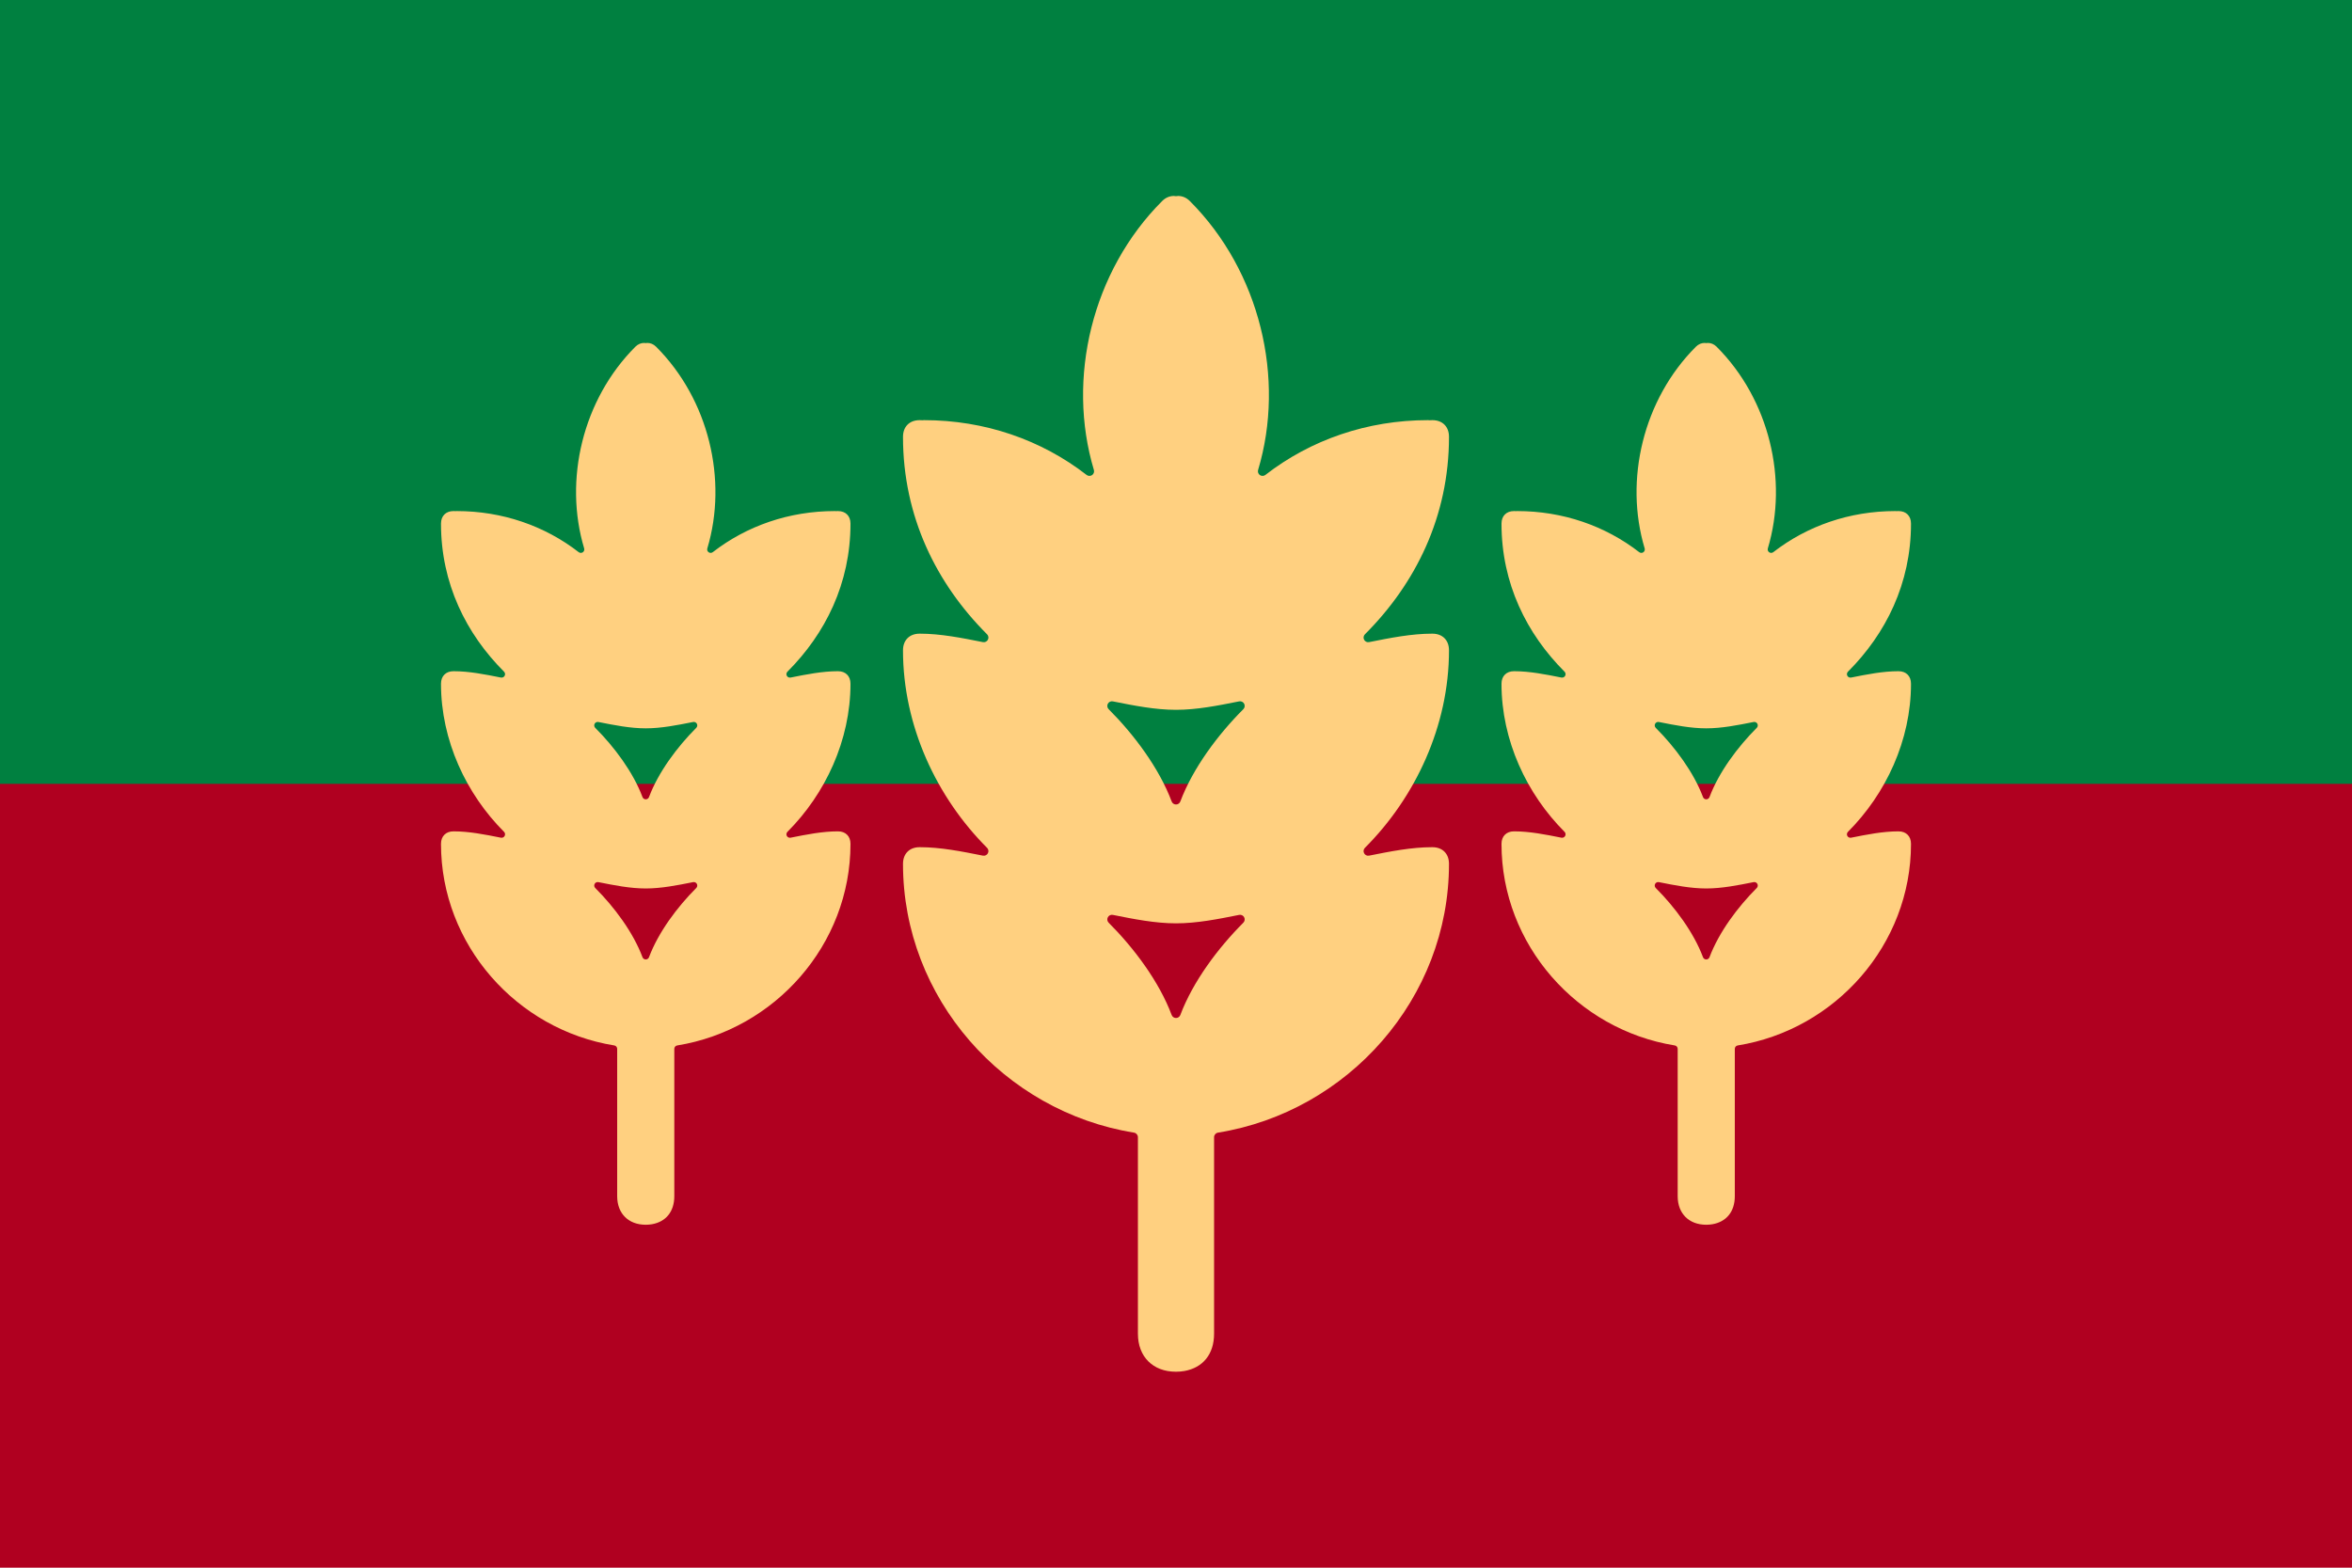
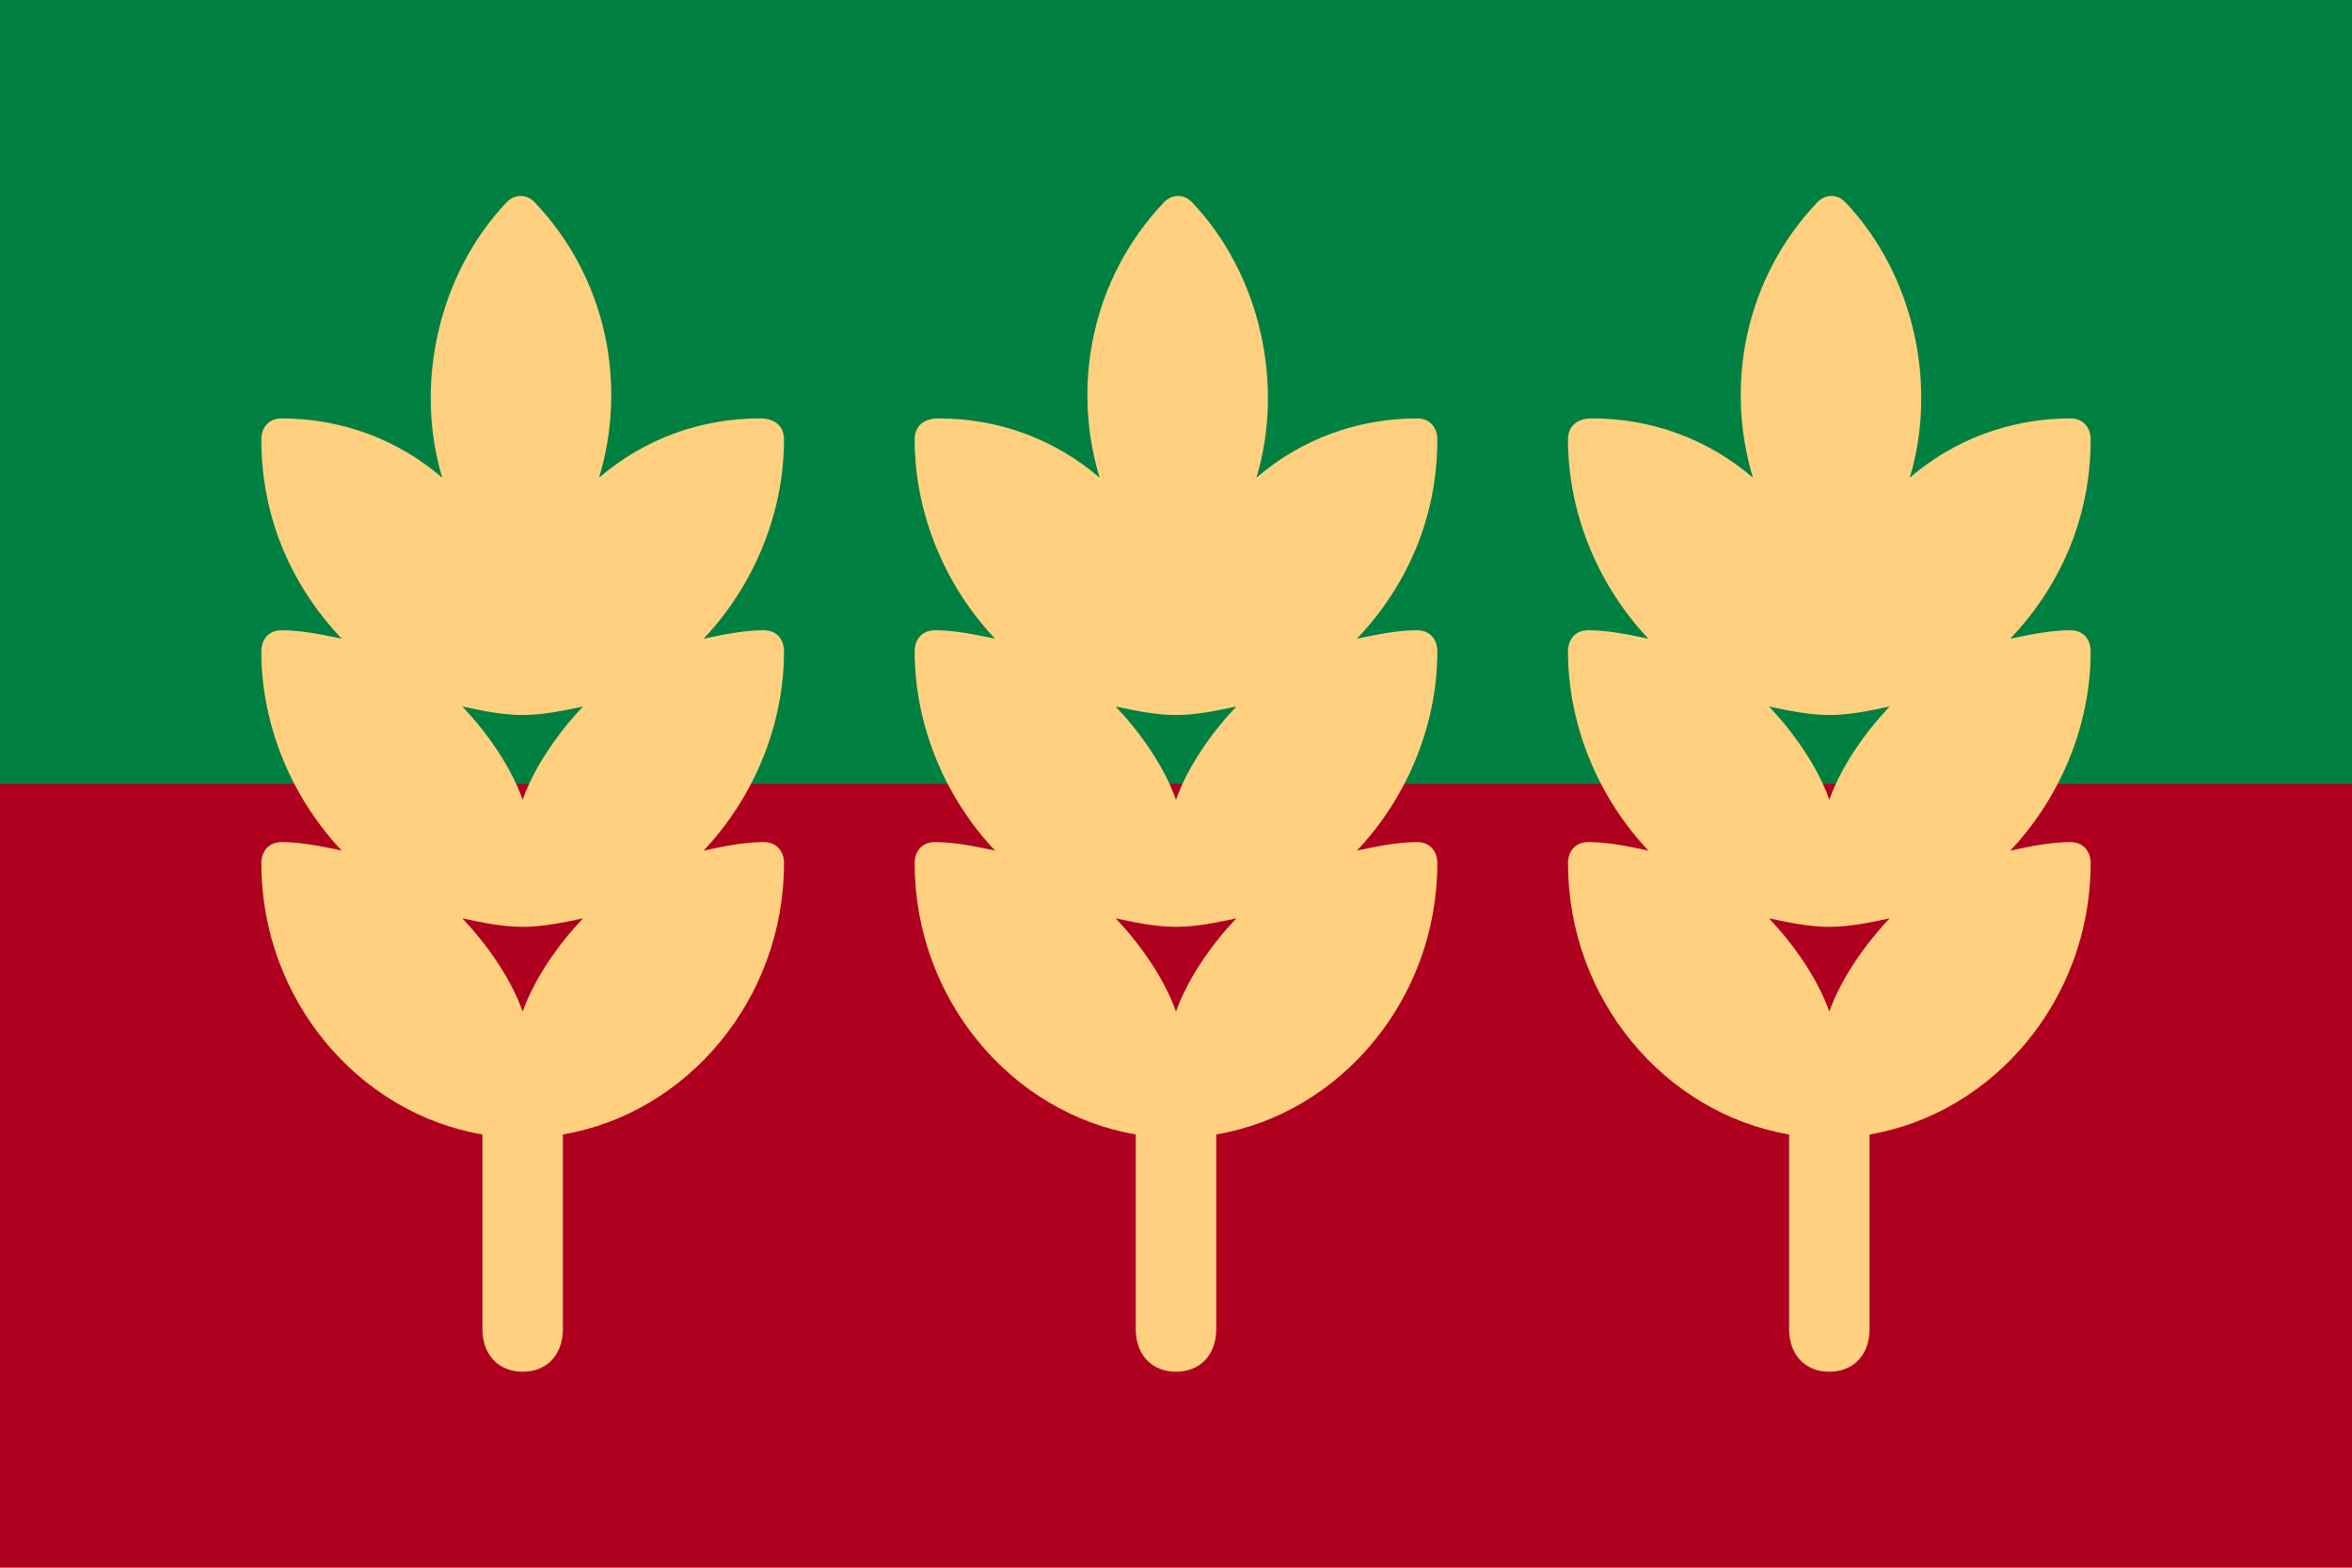
<svg xmlns="http://www.w3.org/2000/svg" xml:space="preserve" width="4608" height="3072" viewBox="0 0 1219.2 812.8">
-   <path d="M 0 0 L 0 812.8 L 1219.2 812.8 L 1219.2 0 L 0 0 z" style="fill:#b00020;fill-rule:evenodd;stroke:none;stroke-width:8.467;stroke-linecap:round;stroke-linejoin:round;fill-opacity:1" />
-   <path d="M 1219.2,0 V 406.4 H 0 V 0 Z" style="fill:#008040;fill-opacity:1;fill-rule:evenodd;stroke:none;stroke-width:8.467;stroke-linecap:round;stroke-linejoin:round" />
-   <path d="m 608.492,101.6 c -2.128,0 -4.263,0.828 -6.053,2.618 -36.449,36.449 -49.616,92.058 -35.404,139.435 a 2.4,2.4 0 0 1 -3.769,2.587 c -23.498,-18.226 -52.833,-28.405 -84.295,-28.405 -0.069,0 -0.285,0.038 -0.778,0.056 a 2.4,2.4 0 0 1 -0.108,0.003 c -0.623,-0.005 -1.058,-0.058 -1.329,-0.058 -2.788,0 -4.876,0.891 -6.329,2.343 -1.452,1.453 -2.341,3.542 -2.341,6.329 0,41.393 17.386,76.17 43.578,102.361 a 2.4,2.4 0 0 1 -2.168,4.051 c -11.07,-2.214 -21.99,-4.381 -32.74,-4.381 -2.788,0 -4.876,0.888 -6.329,2.341 -1.452,1.452 -2.341,3.542 -2.341,6.329 0,39.142 17.433,76.22 43.578,102.364 a 2.4,2.4 0 0 1 -2.168,4.051 c -11.07,-2.214 -21.99,-4.383 -32.74,-4.383 -2.788,0 -4.876,0.89 -6.329,2.343 -1.452,1.453 -2.341,3.542 -2.341,6.329 0,69.649 52.268,128.445 119.754,139.33 a 2.4,2.4 0 0 1 2.017,2.37 v 101.846 c 0,6.109 1.997,10.965 5.386,14.354 3.39,3.39 8.246,5.386 14.354,5.386 1.527,0 2.979,-0.127 4.347,-0.37 9.581,-1.697 15.394,-8.68 15.394,-19.37 V 589.613 a 2.4,2.4 0 0 1 2.017,-2.37 c 67.487,-10.885 119.755,-69.68 119.755,-139.33 0,-2.788 -0.888,-4.877 -2.341,-6.329 -1.452,-1.453 -3.542,-2.343 -6.329,-2.343 -10.75,0 -21.67,2.169 -32.74,4.383 a 2.4,2.4 0 0 1 -2.168,-4.051 c 26.144,-26.144 43.578,-63.222 43.578,-102.364 0,-2.788 -0.888,-4.877 -2.341,-6.329 -1.452,-1.452 -3.542,-2.341 -6.329,-2.341 -10.75,0 -21.67,2.167 -32.74,4.381 a 2.4,2.4 0 0 1 -2.168,-4.051 c 26.191,-26.191 43.578,-60.968 43.578,-102.361 0,-2.788 -0.888,-4.877 -2.341,-6.329 -1.452,-1.453 -3.542,-2.343 -6.329,-2.343 -0.271,0 -0.706,0.052 -1.329,0.058 a 2.4,2.4 0 0 1 -0.106,-0.003 c -0.493,-0.018 -0.709,-0.056 -0.778,-0.056 -31.463,0 -60.799,10.179 -84.297,28.405 a 2.4,2.4 0 0 1 -3.769,-2.587 c 14.212,-47.378 1.045,-102.986 -35.405,-139.435 -1.79,-1.79 -3.925,-2.618 -6.053,-2.618 -0.061,0 -0.344,0.043 -0.85,0.097 a 2.4,2.4 0 0 1 -0.514,0 c -0.506,-0.054 -0.789,-0.097 -0.851,-0.097 z m -274.589,76.2 c -1.596,0 -3.197,0.621 -4.539,1.963 -27.337,27.337 -37.212,69.043 -26.553,104.577 a 1.8,1.8 0 0 1 -2.827,1.94 c -17.623,-13.669 -39.624,-21.303 -63.221,-21.303 -0.052,0 -0.214,0.029 -0.584,0.042 a 1.8,1.8 0 0 1 -0.081,9e-4 c -0.467,-0.004 -0.793,-0.044 -0.996,-0.044 -2.091,0 -3.657,0.668 -4.747,1.757 -1.089,1.089 -1.756,2.656 -1.756,4.747 0,31.045 13.04,57.128 32.683,76.771 a 1.8,1.8 0 0 1 -1.626,3.038 c -8.303,-1.661 -16.492,-3.285 -24.555,-3.285 -2.091,0 -3.657,0.666 -4.747,1.756 -1.089,1.089 -1.756,2.656 -1.756,4.747 0,29.356 13.075,57.165 32.683,76.773 a 1.8,1.8 0 0 1 -1.626,3.038 c -8.303,-1.661 -16.492,-3.288 -24.555,-3.288 -2.091,0 -3.657,0.668 -4.747,1.757 -1.089,1.089 -1.756,2.657 -1.756,4.747 0,52.237 39.201,96.333 89.816,104.497 a 1.8,1.8 0 0 1 1.513,1.777 v 76.384 c 0,4.582 1.497,8.223 4.039,10.766 2.542,2.542 6.185,4.039 10.766,4.039 1.145,0 2.234,-0.095 3.26,-0.277 7.185,-1.273 11.545,-6.51 11.545,-14.528 v -76.384 a 1.8,1.8 0 0 1 1.513,-1.777 c 50.615,-8.164 89.816,-52.26 89.816,-104.497 0,-2.091 -0.666,-3.658 -1.756,-4.747 -1.089,-1.089 -2.657,-1.757 -4.747,-1.757 -8.063,0 -16.252,1.627 -24.555,3.288 a 1.8,1.8 0 0 1 -1.626,-3.038 c 19.608,-19.608 32.684,-47.417 32.684,-76.773 0,-2.091 -0.666,-3.658 -1.756,-4.747 -1.089,-1.089 -2.657,-1.756 -4.747,-1.756 -8.063,0 -16.252,1.625 -24.555,3.285 a 1.8,1.8 0 0 1 -1.626,-3.038 c 19.644,-19.644 32.684,-45.727 32.684,-76.771 0,-2.091 -0.666,-3.657 -1.756,-4.747 -1.089,-1.089 -2.657,-1.757 -4.747,-1.757 -0.203,0 -0.529,0.039 -0.996,0.044 a 1.8,1.8 0 0 1 -0.08,-9e-4 c -0.37,-0.013 -0.532,-0.042 -0.583,-0.042 -23.597,0 -45.6,7.634 -63.223,21.303 a 1.8,1.8 0 0 1 -2.827,-1.94 c 10.659,-35.533 0.783,-77.24 -26.554,-104.577 -1.342,-1.342 -2.944,-1.963 -4.539,-1.963 -0.046,0 -0.257,0.032 -0.637,0.073 a 1.8,1.8 0 0 1 -0.385,0 c -0.38,-0.041 -0.592,-0.073 -0.638,-0.073 z m 549.73,0 c -1.596,0 -3.197,0.621 -4.539,1.963 -27.337,27.337 -37.212,69.043 -26.553,104.577 a 1.8,1.8 0 0 1 -2.827,1.94 c -17.623,-13.669 -39.624,-21.303 -63.221,-21.303 -0.052,0 -0.214,0.029 -0.584,0.042 a 1.8,1.8 0 0 1 -0.081,9e-4 c -0.467,-0.004 -0.793,-0.044 -0.996,-0.044 -2.091,0 -3.657,0.668 -4.747,1.757 -1.089,1.089 -1.756,2.656 -1.756,4.747 0,31.045 13.04,57.128 32.683,76.771 a 1.8,1.8 0 0 1 -1.626,3.038 c -8.303,-1.661 -16.492,-3.285 -24.555,-3.285 -2.091,0 -3.657,0.666 -4.747,1.756 -1.089,1.089 -1.756,2.656 -1.756,4.747 0,29.356 13.075,57.165 32.683,76.773 a 1.8,1.8 0 0 1 -1.626,3.038 c -8.303,-1.661 -16.492,-3.288 -24.555,-3.288 -2.091,0 -3.657,0.668 -4.747,1.757 -1.089,1.089 -1.756,2.657 -1.756,4.747 0,52.237 39.201,96.333 89.816,104.497 a 1.8,1.8 0 0 1 1.513,1.777 v 76.384 c 0,4.582 1.497,8.223 4.039,10.766 2.542,2.542 6.185,4.039 10.766,4.039 1.145,0 2.234,-0.095 3.26,-0.277 7.186,-1.273 11.545,-6.51 11.545,-14.528 v -76.384 a 1.8,1.8 0 0 1 1.513,-1.777 C 951.398,533.869 990.6,489.772 990.6,437.535 c 0,-2.091 -0.667,-3.658 -1.756,-4.747 -1.089,-1.089 -2.657,-1.757 -4.747,-1.757 -8.063,0 -16.252,1.627 -24.555,3.288 A 1.8,1.8 0 0 1 957.916,431.28 C 977.524,411.672 990.6,383.863 990.6,354.507 c 0,-2.091 -0.667,-3.658 -1.756,-4.747 -1.089,-1.089 -2.657,-1.756 -4.747,-1.756 -8.063,0 -16.252,1.625 -24.555,3.285 a 1.8,1.8 0 0 1 -1.626,-3.038 c 19.644,-19.644 32.684,-45.727 32.684,-76.771 0,-2.091 -0.667,-3.657 -1.756,-4.747 -1.089,-1.089 -2.657,-1.757 -4.747,-1.757 -0.203,0 -0.529,0.039 -0.996,0.044 a 1.8,1.8 0 0 1 -0.08,-9e-4 c -0.37,-0.013 -0.532,-0.042 -0.583,-0.042 -23.597,0 -45.6,7.634 -63.223,21.303 a 1.8,1.8 0 0 1 -2.827,-1.94 c 10.659,-35.533 0.783,-77.24 -26.554,-104.577 -1.342,-1.342 -2.944,-1.963 -4.539,-1.963 -0.046,0 -0.257,0.032 -0.637,0.073 a 1.8,1.8 0 0 1 -0.385,0 c -0.38,-0.041 -0.592,-0.073 -0.638,-0.073 z M 576.86,363.639 c 11.07,2.214 21.99,4.383 32.74,4.383 10.75,0 21.67,-2.169 32.74,-4.383 a 2.4,2.4 0 0 1 2.168,4.05 c -3.274,3.274 -6.551,6.824 -9.724,10.577 -3.173,3.753 -6.241,7.71 -9.102,11.797 -2.861,4.087 -5.513,8.304 -7.853,12.577 -1.17,2.136 -2.263,4.286 -3.264,6.44 -1.001,2.154 -1.91,4.311 -2.717,6.464 a 2.4,2.4 0 0 1 -4.496,0 c -1.614,-4.305 -3.64,-8.631 -5.979,-12.904 -2.34,-4.272 -4.992,-8.49 -7.853,-12.577 -5.722,-8.174 -12.28,-15.826 -18.828,-22.374 a 2.4,2.4 0 0 1 2.168,-4.05 z m -266.68,10.691 c 8.303,1.661 16.492,3.287 24.555,3.287 8.063,0 16.252,-1.626 24.555,-3.287 a 1.8,1.8 0 0 1 1.626,3.038 c -2.456,2.455 -4.913,5.118 -7.293,7.933 -2.38,2.815 -4.681,5.783 -6.826,8.848 -2.146,3.065 -4.135,6.228 -5.89,9.433 -0.877,1.602 -1.697,3.214 -2.448,4.83 -0.751,1.616 -1.433,3.234 -2.038,4.848 a 1.8,1.8 0 0 1 -3.371,0 c -1.211,-3.229 -2.73,-6.474 -4.485,-9.678 -1.755,-3.204 -3.744,-6.367 -5.89,-9.433 -4.291,-6.13 -9.21,-11.869 -14.121,-16.78 a 1.8,1.8 0 0 1 1.626,-3.038 z m 549.73,0 c 8.303,1.661 16.493,3.287 24.555,3.287 8.063,0 16.252,-1.626 24.555,-3.287 a 1.8,1.8 0 0 1 1.626,3.038 c -2.456,2.455 -4.913,5.118 -7.293,7.933 -2.38,2.815 -4.681,5.783 -6.826,8.848 -2.146,3.065 -4.135,6.228 -5.89,9.433 -0.877,1.602 -1.697,3.214 -2.448,4.83 -0.751,1.616 -1.433,3.234 -2.038,4.848 a 1.8,1.8 0 0 1 -3.371,0 c -1.211,-3.229 -2.73,-6.474 -4.485,-9.678 -1.755,-3.204 -3.744,-6.367 -5.89,-9.433 -4.291,-6.13 -9.21,-11.869 -14.121,-16.78 a 1.8,1.8 0 0 1 1.625,-3.038 z m -549.73,83.028 c 8.303,1.661 16.492,3.285 24.555,3.285 8.063,0 16.252,-1.625 24.555,-3.285 a 1.8,1.8 0 0 1 1.626,3.038 c -2.455,2.455 -4.913,5.118 -7.293,7.933 -2.38,2.815 -4.681,5.781 -6.826,8.846 -2.146,3.065 -4.135,6.23 -5.89,9.434 -0.877,1.602 -1.697,3.214 -2.448,4.83 -0.751,1.615 -1.433,3.233 -2.038,4.848 a 1.8,1.8 0 0 1 -3.371,0 c -1.211,-3.229 -2.73,-6.474 -4.485,-9.678 -1.755,-3.204 -3.744,-6.369 -5.89,-9.434 -4.291,-6.13 -9.21,-11.868 -14.121,-16.779 a 1.8,1.8 0 0 1 1.626,-3.038 z m 549.73,0 c 8.303,1.661 16.493,3.285 24.555,3.285 8.063,0 16.252,-1.625 24.555,-3.285 a 1.8,1.8 0 0 1 1.626,3.038 c -2.455,2.455 -4.913,5.118 -7.293,7.933 -2.38,2.815 -4.681,5.781 -6.826,8.846 -2.146,3.065 -4.135,6.23 -5.89,9.434 -0.877,1.602 -1.697,3.214 -2.448,4.83 -0.751,1.615 -1.433,3.233 -2.038,4.848 a 1.8,1.8 0 0 1 -3.371,0 c -1.211,-3.229 -2.73,-6.474 -4.485,-9.678 -1.755,-3.204 -3.744,-6.369 -5.89,-9.434 -4.291,-6.13 -9.21,-11.868 -14.121,-16.779 a 1.8,1.8 0 0 1 1.625,-3.038 z M 576.86,474.343 c 11.07,2.214 21.99,4.381 32.74,4.381 10.75,0 21.67,-2.166 32.74,-4.381 a 2.4,2.4 0 0 1 2.168,4.05 c -3.274,3.274 -6.551,6.824 -9.724,10.577 -3.173,3.753 -6.241,7.708 -9.102,11.795 -2.861,4.087 -5.513,8.306 -7.853,12.579 -1.17,2.136 -2.263,4.286 -3.264,6.44 -1.001,2.154 -1.91,4.311 -2.717,6.464 a 2.4,2.4 0 0 1 -4.496,0 c -1.614,-4.305 -3.64,-8.631 -5.979,-12.904 -2.34,-4.272 -4.992,-8.492 -7.853,-12.579 -5.722,-8.174 -12.28,-15.824 -18.828,-22.372 a 2.4,2.4 0 0 1 2.168,-4.05 z" style="color:#000;fill:#ffd080;stroke-width:1;stroke-linecap:round;stroke-linejoin:round;-inkscape-stroke:none;fill-opacity:1" />
+   <path d="M 0,0 V 812.8 H 1219.2 V 0 Z" style="display:inline;fill:#b00020;fill-opacity:1;fill-rule:evenodd;stroke:none;stroke-width:8.467;stroke-linecap:round;stroke-linejoin:round" />
+   <path d="M 0,0 V 406.4 H 1219.2 V 0 Z" style="display:inline;fill:#008040;fill-opacity:1;fill-rule:evenodd;stroke:none;stroke-width:8.467;stroke-linecap:round;stroke-linejoin:round" />
+   <path d="M 269.892 101.6 C 267.286 101.6 264.681 102.698 262.597 104.895 C 227.167 142.24 214.662 199.356 229.251 247.684 C 206.326 227.913 177.149 216.93 145.887 216.93 C 139.635 216.93 135.467 221.323 135.467 227.914 C 135.467 269.652 152.14 304.8 177.149 331.161 C 166.728 328.964 156.308 326.768 145.887 326.768 C 139.635 326.768 135.467 331.161 135.467 337.751 C 135.467 377.293 152.14 414.638 177.149 440.999 C 166.728 438.802 156.308 436.605 145.887 436.605 C 139.635 436.605 135.467 440.999 135.467 447.589 C 135.467 517.885 185.485 577.198 250.092 588.182 L 250.092 689.232 C 250.092 702.413 258.429 711.2 270.933 711.2 C 283.438 711.2 291.774 702.413 291.774 689.232 L 291.774 588.182 C 356.382 577.198 406.4 517.885 406.4 447.589 C 406.4 440.999 402.232 436.605 395.979 436.605 C 385.559 436.605 375.138 438.802 364.718 440.999 C 389.727 414.638 406.4 377.293 406.4 337.751 C 406.4 331.161 402.232 326.768 395.979 326.768 C 385.559 326.768 375.138 328.964 364.718 331.161 C 389.727 304.8 406.4 267.455 406.4 227.914 C 406.4 221.323 402.232 216.93 393.895 216.93 C 362.634 216.93 333.457 227.913 310.531 247.684 C 325.12 199.356 314.699 144.436 277.186 104.895 C 275.102 102.698 272.497 101.6 269.892 101.6 z M 610.642 101.6 C 608.037 101.6 605.432 102.698 603.348 104.895 C 565.834 144.436 555.413 199.356 570.002 247.684 C 547.077 227.913 517.9 216.93 486.638 216.93 C 478.302 216.93 474.133 221.323 474.133 227.914 C 474.133 267.455 490.806 304.8 515.816 331.161 C 505.395 328.964 494.974 326.768 484.554 326.768 C 478.302 326.768 474.133 331.161 474.133 337.751 C 474.133 377.293 490.806 414.638 515.816 440.999 C 505.395 438.802 494.974 436.605 484.554 436.605 C 478.302 436.605 474.133 440.999 474.133 447.589 C 474.133 517.885 524.152 577.198 588.759 588.182 L 588.759 689.232 C 588.759 702.413 597.095 711.2 609.6 711.2 C 622.105 711.2 630.441 702.413 630.441 689.232 L 630.441 588.182 C 695.048 577.198 745.067 517.885 745.067 447.589 C 745.067 440.999 740.898 436.605 734.646 436.605 C 724.226 436.605 713.805 438.802 703.384 440.999 C 728.394 414.638 745.067 377.293 745.067 337.751 C 745.067 331.161 740.898 326.768 734.646 326.768 C 724.226 326.768 713.805 328.964 703.384 331.161 C 728.394 304.8 745.067 269.652 745.067 227.914 C 745.067 221.323 740.898 216.93 734.646 216.93 C 703.385 216.93 674.207 227.913 651.282 247.684 C 665.871 199.356 653.366 142.24 617.936 104.895 C 615.852 102.698 613.247 101.6 610.642 101.6 z M 949.308 101.6 C 946.703 101.6 944.098 102.698 942.014 104.895 C 904.501 144.436 894.08 199.356 908.669 247.684 C 885.743 227.913 856.566 216.93 825.305 216.93 C 816.968 216.93 812.8 221.323 812.8 227.914 C 812.8 267.455 829.473 304.8 854.482 331.161 C 844.062 328.964 833.641 326.768 823.221 326.768 C 816.968 326.768 812.8 331.161 812.8 337.751 C 812.8 377.293 829.473 414.638 854.482 440.999 C 844.062 438.802 833.641 436.605 823.221 436.605 C 816.968 436.605 812.8 440.999 812.8 447.589 C 812.8 517.885 862.818 577.198 927.426 588.182 L 927.426 689.232 C 927.426 702.413 935.762 711.2 948.267 711.2 C 960.771 711.2 969.108 702.413 969.108 689.232 L 969.108 588.182 C 1033.715 577.198 1083.733 517.885 1083.733 447.589 C 1083.733 440.999 1079.565 436.605 1073.313 436.605 C 1062.892 436.605 1052.472 438.802 1042.051 440.999 C 1067.06 414.638 1083.733 377.293 1083.733 337.751 C 1083.733 331.161 1079.565 326.768 1073.313 326.768 C 1062.892 326.768 1052.472 328.964 1042.051 331.161 C 1067.06 304.8 1083.733 269.652 1083.733 227.914 C 1083.733 221.323 1079.565 216.93 1073.313 216.93 C 1042.051 216.93 1012.874 227.913 989.949 247.684 C 1004.538 199.356 992.033 142.24 956.603 104.895 C 954.519 102.698 951.914 101.6 949.308 101.6 z M 239.672 366.309 C 250.092 368.506 260.513 370.702 270.933 370.702 C 281.354 370.702 291.774 368.506 302.195 366.309 C 289.69 379.49 277.186 397.064 270.933 414.638 C 264.681 397.064 252.176 379.49 239.672 366.309 z M 578.338 366.309 C 588.759 368.506 599.179 370.702 609.6 370.702 C 620.02 370.702 630.441 368.506 640.862 366.309 C 628.357 379.49 615.852 397.064 609.6 414.638 C 603.348 397.064 590.843 379.49 578.338 366.309 z M 917.005 366.309 C 927.426 368.506 937.846 370.702 948.267 370.702 C 958.687 370.702 969.108 368.506 979.528 366.309 C 967.024 379.49 954.519 397.064 948.267 414.638 C 942.014 397.064 929.51 379.49 917.005 366.309 z M 239.672 476.147 C 250.092 478.344 260.513 480.541 270.933 480.541 C 281.354 480.541 291.774 478.344 302.195 476.147 C 289.69 489.328 277.186 506.901 270.933 524.475 C 264.681 506.901 252.176 489.328 239.672 476.147 z M 578.338 476.147 C 588.759 478.344 599.179 480.541 609.6 480.541 C 620.02 480.541 630.441 478.344 640.862 476.147 C 628.357 489.328 615.852 506.901 609.6 524.475 C 603.348 506.901 590.843 489.328 578.338 476.147 z M 917.005 476.147 C 927.426 478.344 937.846 480.541 948.267 480.541 C 958.687 480.541 969.108 478.344 979.528 476.147 C 967.024 489.328 954.519 506.901 948.267 524.475 C 942.014 506.901 929.51 489.328 917.005 476.147 z" style="fill:#ffd080;fill-opacity:1;stroke-width:6.615" />
</svg>
